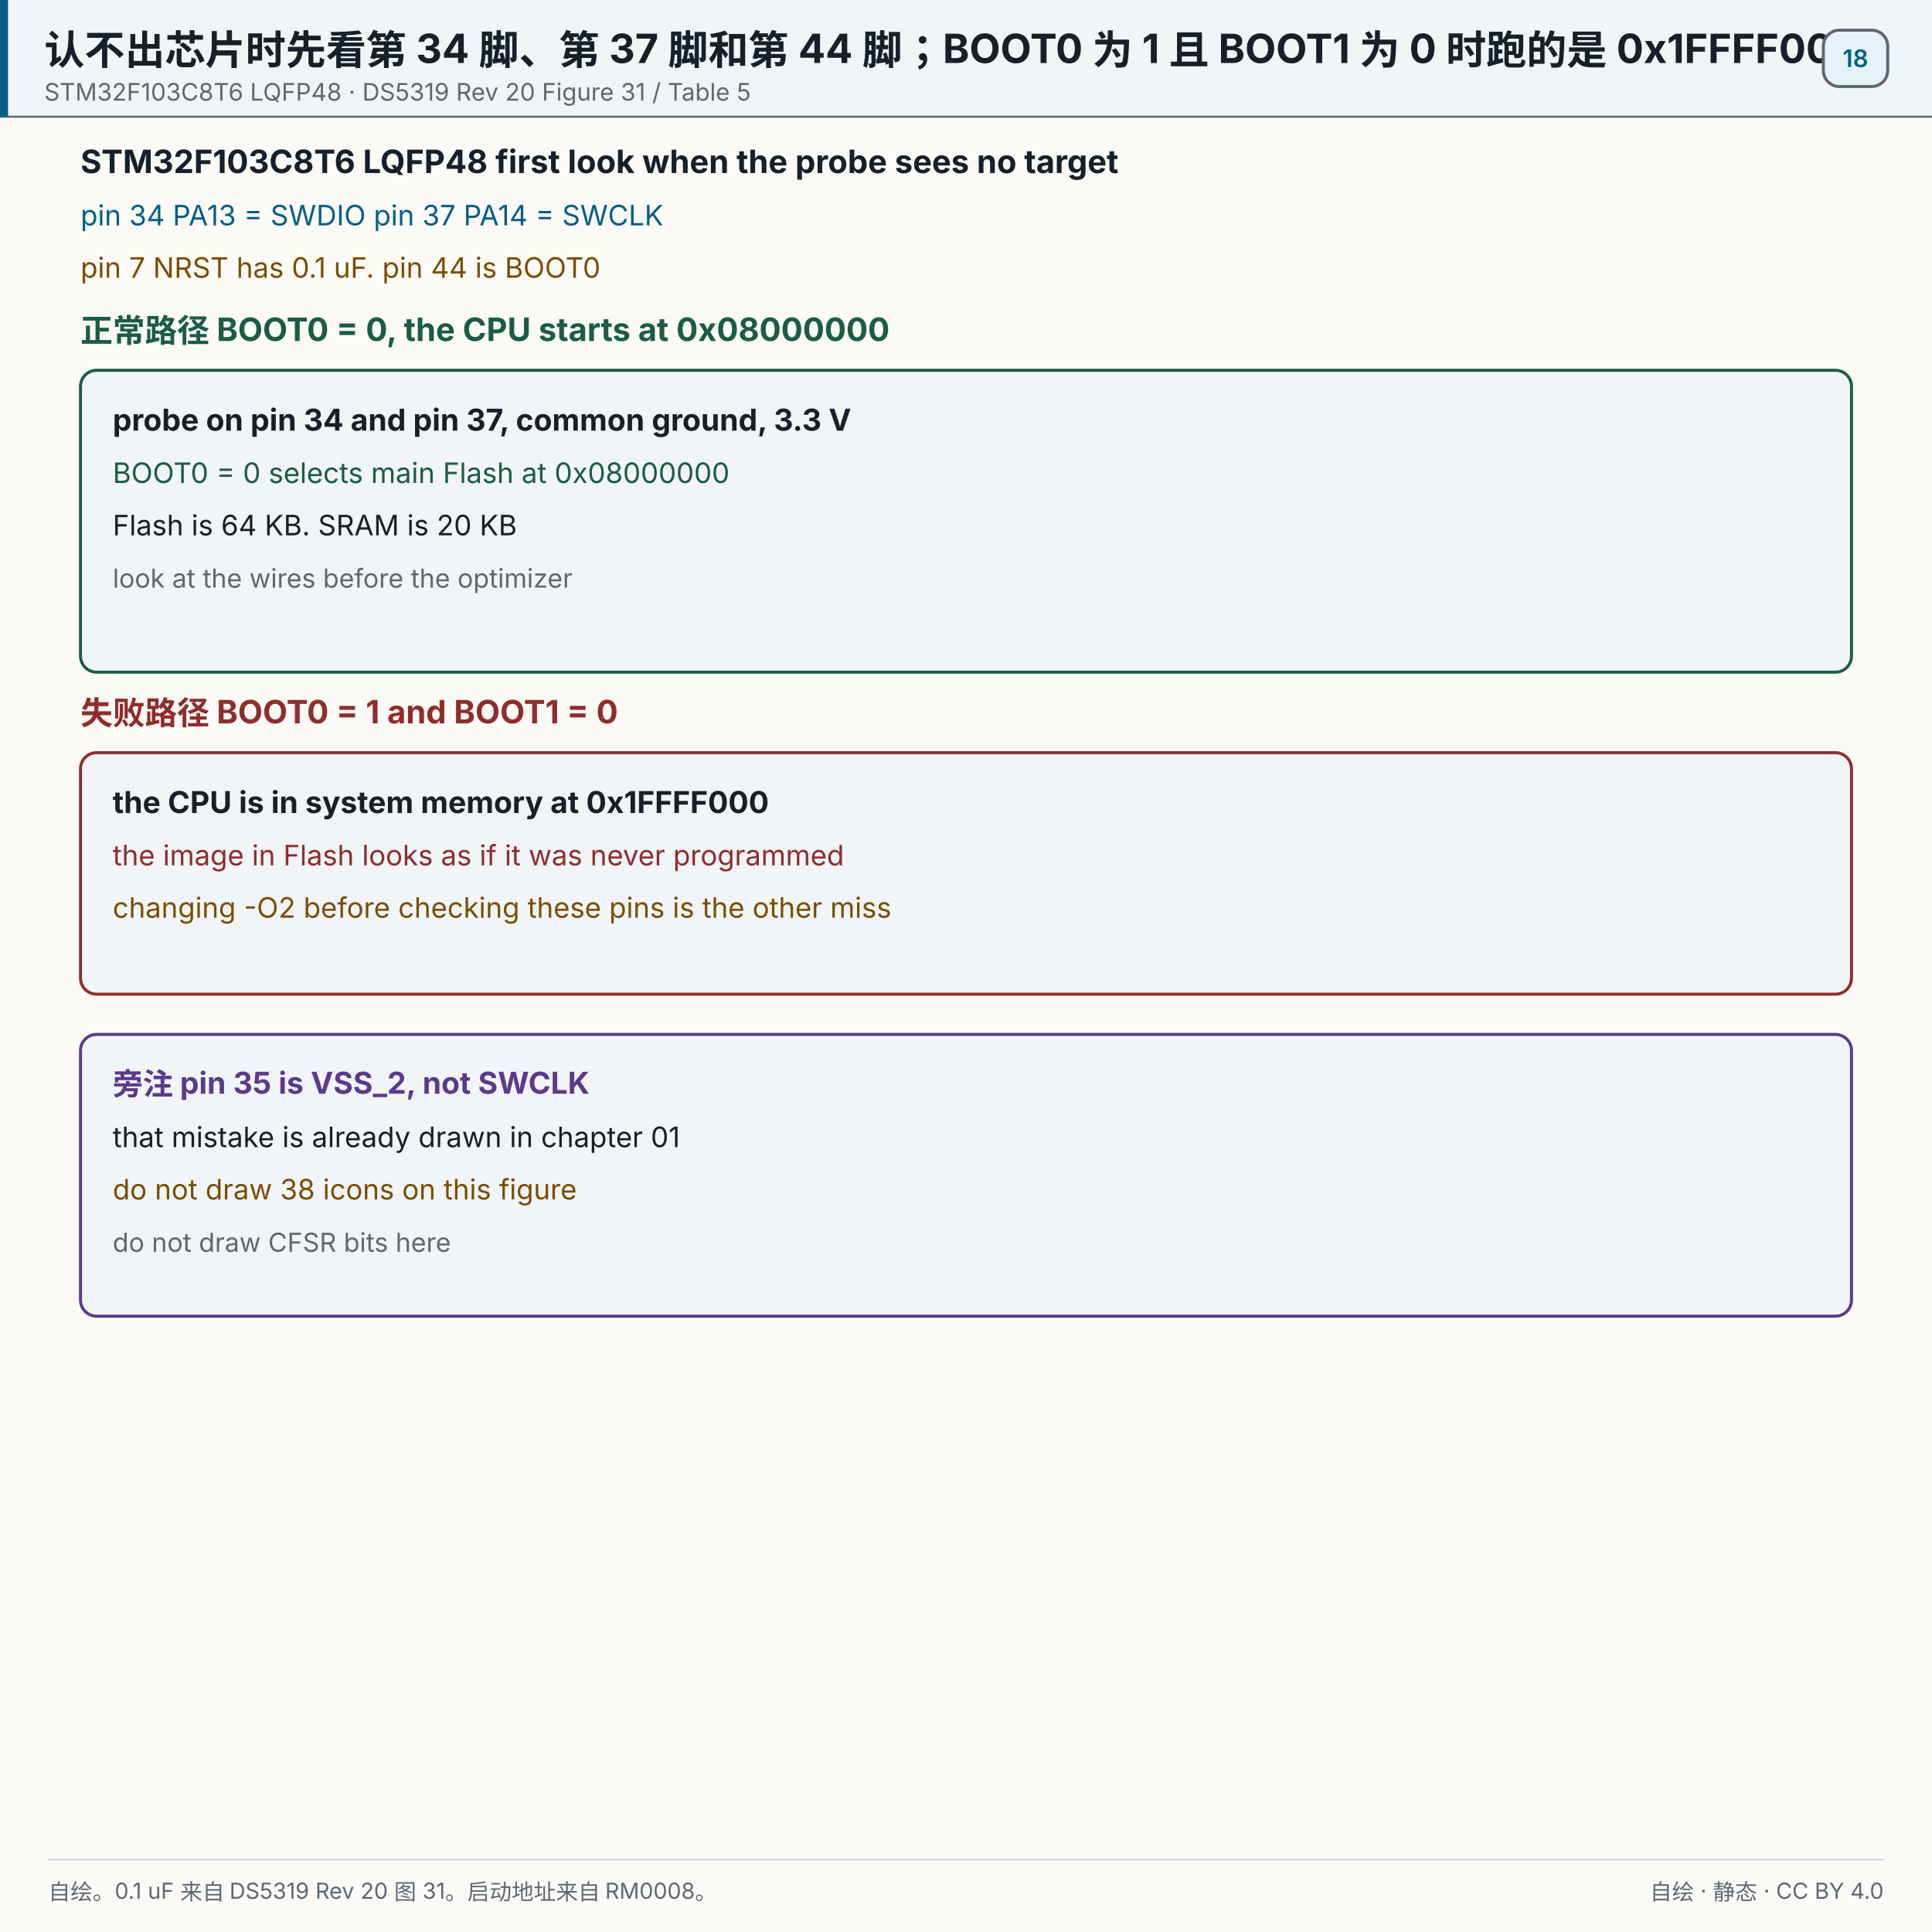
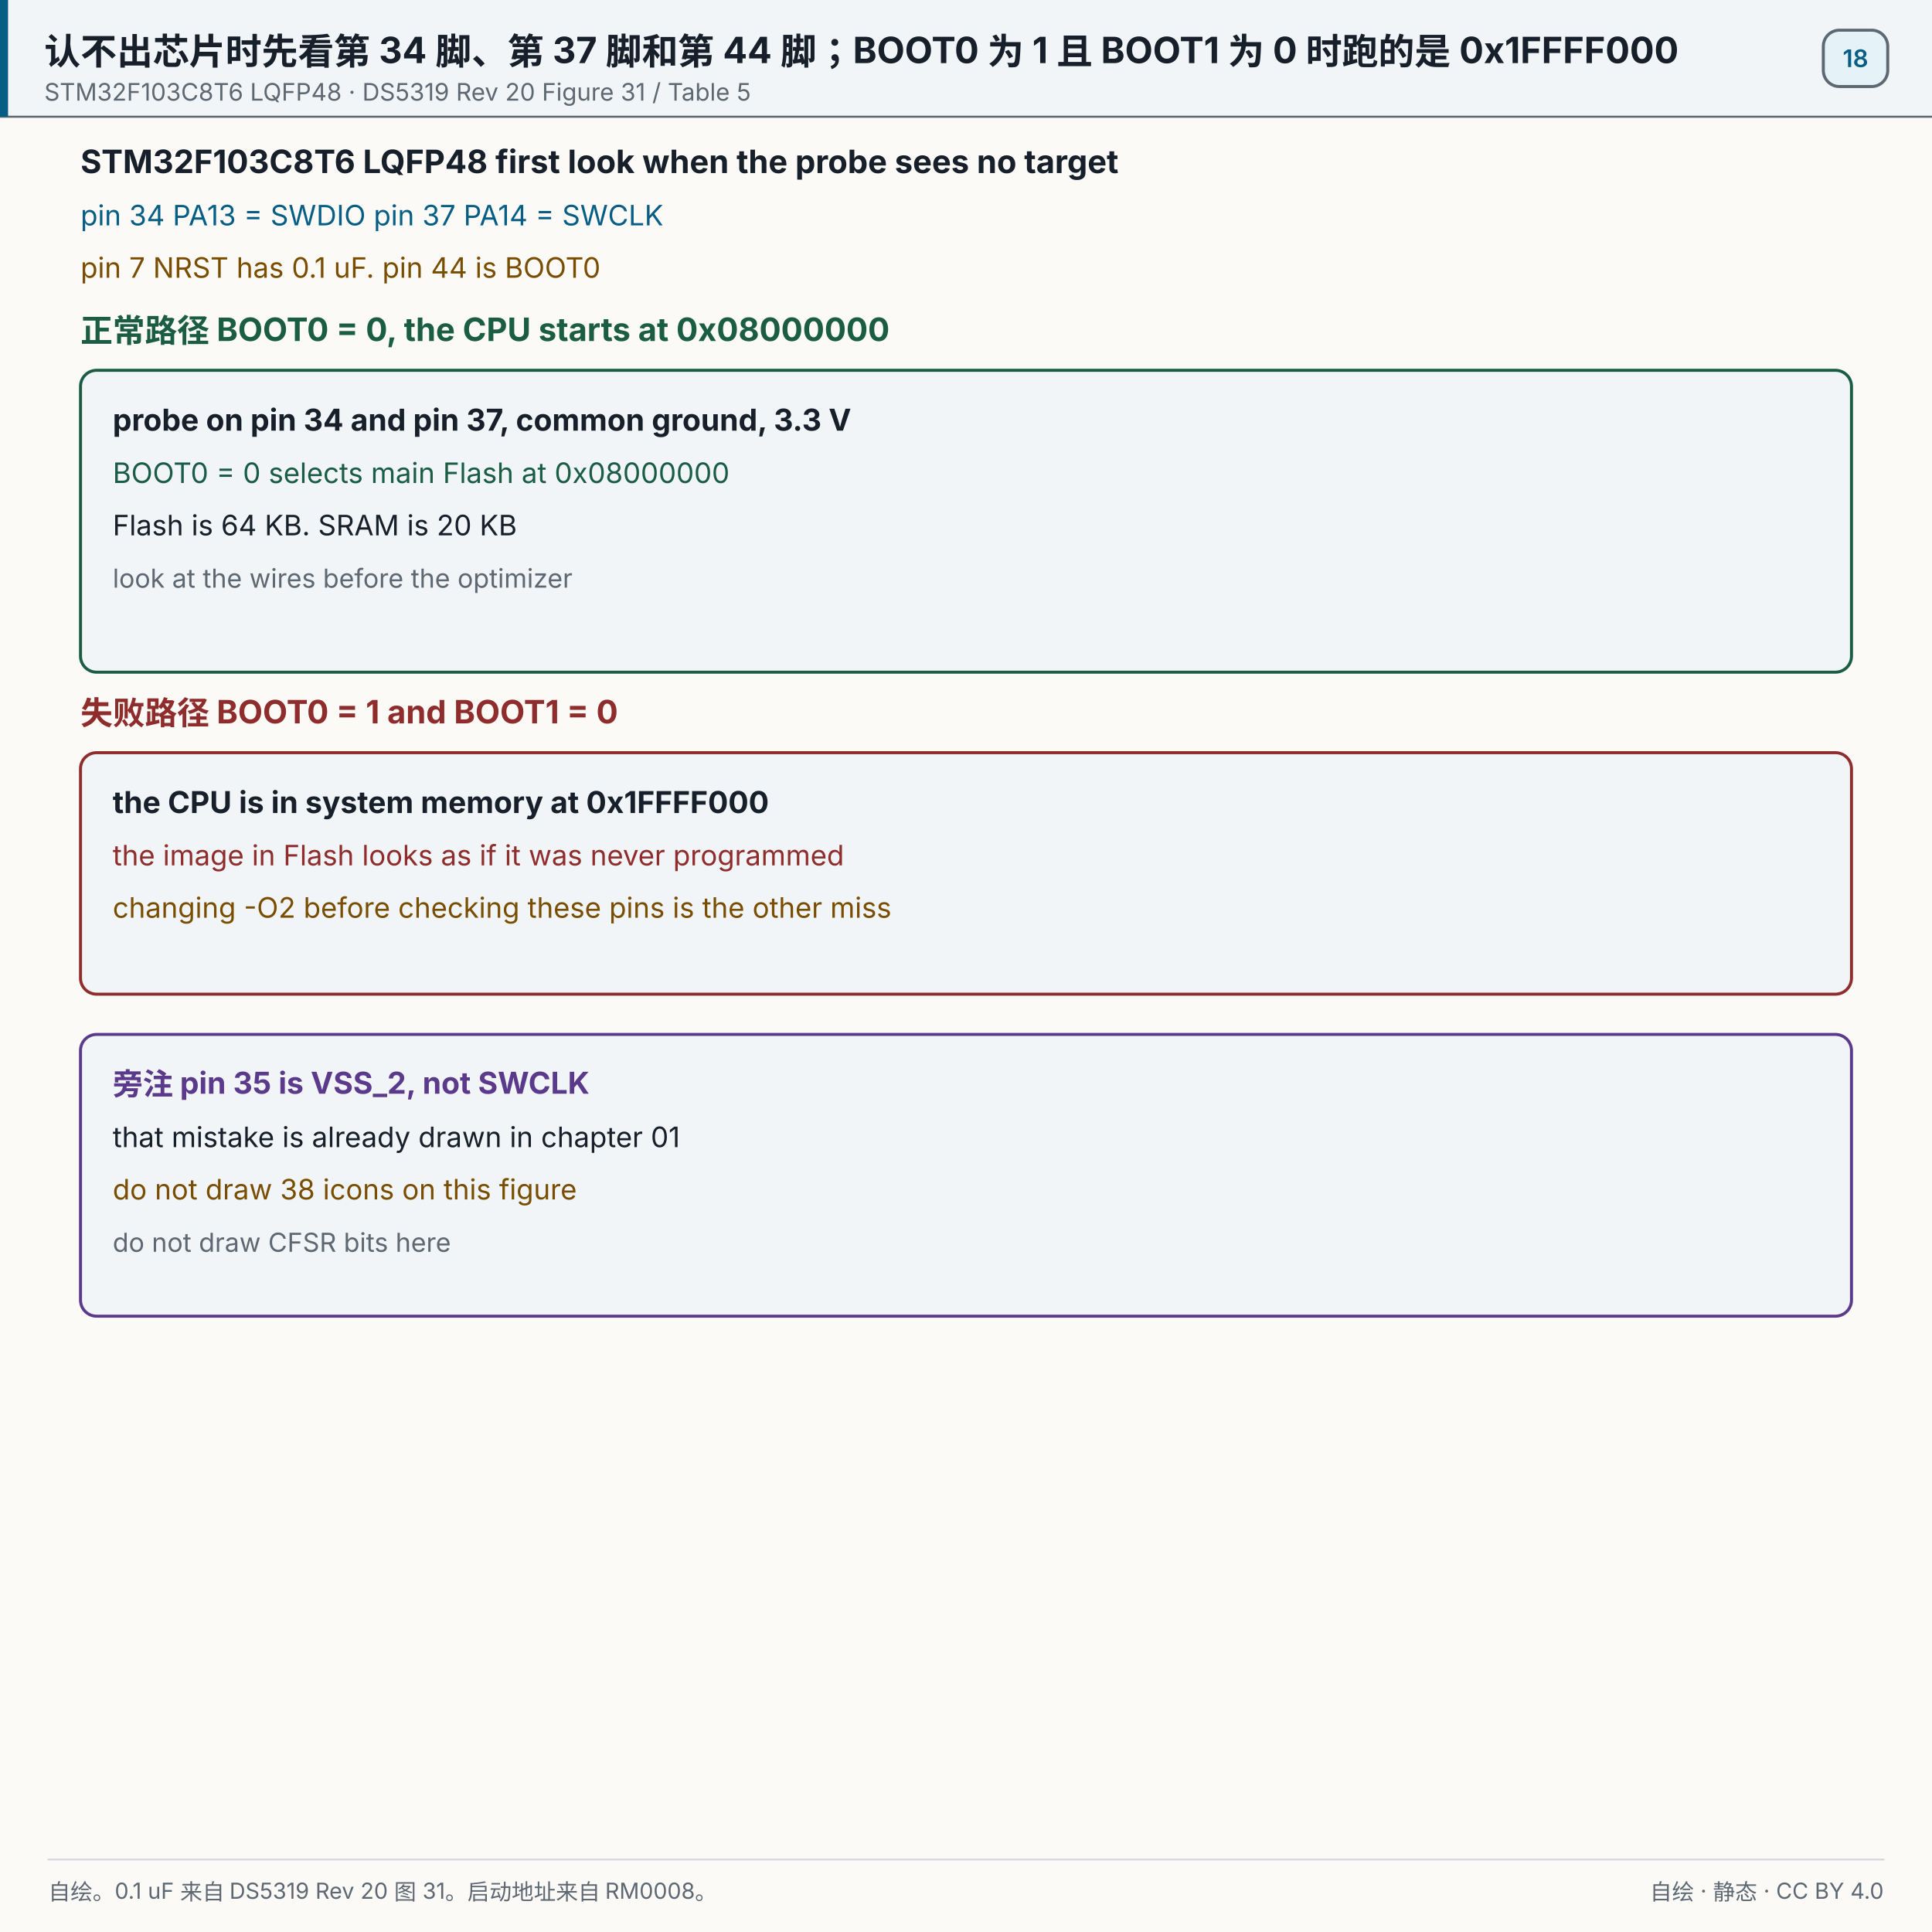
<svg xmlns="http://www.w3.org/2000/svg" width="960" height="960" viewBox="0 0 960 960" role="img" aria-label="认不出芯片时先看第 34 脚、第 37 脚和第 44 脚；BOOT0 为 1 且 BOOT1 为 0 时跑的是 0x1FFFF000">
  <rect x="0" y="0" width="960" height="960" fill="#fbfaf7" />
  <rect x="0" y="0" width="960" height="58" fill="#f1f5f7" opacity="1" />
  <line x1="0" y1="58" x2="960" y2="58" stroke="#5e6872" stroke-width="1" stroke-linecap="round" opacity="1" />
  <rect x="0" y="0" width="4" height="58" fill="#075e84" opacity="1" />
-   <text x="22" y="32" font-size="20" fill="#17202a" text-anchor="start" opacity="1" font-family="'PingFang SC','Hiragino Sans GB','Microsoft YaHei',system-ui,-apple-system,'Segoe UI',sans-serif" font-weight="700">认不出芯片时先看第 34 脚、第 37 脚和第 44 脚；BOOT0 为 1 且 BOOT1 为 0 时跑的是 0x1FFFF000</text>
+   <text x="22" y="32" font-size="18" fill="#17202a" text-anchor="start" opacity="1" font-family="'PingFang SC','Hiragino Sans GB','Microsoft YaHei',system-ui,-apple-system,'Segoe UI',sans-serif" font-weight="700">认不出芯片时先看第 34 脚、第 37 脚和第 44 脚；BOOT0 为 1 且 BOOT1 为 0 时跑的是 0x1FFFF000</text>
  <text x="22" y="50" font-size="12" fill="#5e6872" text-anchor="start" opacity="1" font-family="'PingFang SC','Hiragino Sans GB','Microsoft YaHei',system-ui,-apple-system,'Segoe UI',sans-serif">STM32F103C8T6 LQFP48 · DS5319 Rev 20 Figure 31 / Table 5</text>
  <rect x="906" y="15" width="32" height="28" fill="#e5f3f8" opacity="1" rx="8" stroke="#5e6872" stroke-width="1.5" />
  <text x="922" y="33.32" font-size="12" fill="#075e84" text-anchor="middle" opacity="1" font-family="'PingFang SC','Hiragino Sans GB','Microsoft YaHei',system-ui,-apple-system,'Segoe UI',sans-serif" font-weight="600">18</text>
  <text x="40" y="86" font-size="16" fill="#17202a" text-anchor="start" opacity="1" font-family="'PingFang SC','Hiragino Sans GB','Microsoft YaHei',system-ui,-apple-system,'Segoe UI',sans-serif" font-weight="700">STM32F103C8T6  LQFP48  first look when the probe sees no target</text>
  <text x="40" y="112" font-size="14" fill="#075e84" text-anchor="start" opacity="1" font-family="'PingFang SC','Hiragino Sans GB','Microsoft YaHei',system-ui,-apple-system,'Segoe UI',sans-serif">pin 34 PA13 = SWDIO    pin 37 PA14 = SWCLK</text>
  <text x="40" y="138" font-size="14" fill="#7a4e00" text-anchor="start" opacity="1" font-family="'PingFang SC','Hiragino Sans GB','Microsoft YaHei',system-ui,-apple-system,'Segoe UI',sans-serif">pin 7 NRST has 0.1 uF. pin 44 is BOOT0</text>
  <text x="40" y="170" font-size="16" fill="#1b5c45" text-anchor="start" opacity="1" font-family="'PingFang SC','Hiragino Sans GB','Microsoft YaHei',system-ui,-apple-system,'Segoe UI',sans-serif" font-weight="700">正常路径  BOOT0 = 0, the CPU starts at 0x08000000</text>
  <rect x="40" y="184" width="880" height="150" fill="#f1f5f7" opacity="1" rx="8" stroke="#1b5c45" stroke-width="1.5" />
  <text x="56" y="214" font-size="15" fill="#17202a" text-anchor="start" opacity="1" font-family="'PingFang SC','Hiragino Sans GB','Microsoft YaHei',system-ui,-apple-system,'Segoe UI',sans-serif" font-weight="700">probe on pin 34 and pin 37, common ground, 3.3 V</text>
  <text x="56" y="240" font-size="14" fill="#1b5c45" text-anchor="start" opacity="1" font-family="'PingFang SC','Hiragino Sans GB','Microsoft YaHei',system-ui,-apple-system,'Segoe UI',sans-serif">BOOT0 = 0 selects main Flash at 0x08000000</text>
  <text x="56" y="266" font-size="14" fill="#17202a" text-anchor="start" opacity="1" font-family="'PingFang SC','Hiragino Sans GB','Microsoft YaHei',system-ui,-apple-system,'Segoe UI',sans-serif">Flash is 64 KB. SRAM is 20 KB</text>
  <text x="56" y="292" font-size="13" fill="#5e6872" text-anchor="start" opacity="1" font-family="'PingFang SC','Hiragino Sans GB','Microsoft YaHei',system-ui,-apple-system,'Segoe UI',sans-serif">look at the wires before the optimizer</text>
  <text x="40" y="360" font-size="16" fill="#8f2d2d" text-anchor="start" opacity="1" font-family="'PingFang SC','Hiragino Sans GB','Microsoft YaHei',system-ui,-apple-system,'Segoe UI',sans-serif" font-weight="700">失败路径  BOOT0 = 1 and BOOT1 = 0</text>
  <rect x="40" y="374" width="880" height="120" fill="#f1f5f7" opacity="1" rx="8" stroke="#8f2d2d" stroke-width="1.5" />
  <text x="56" y="404" font-size="15" fill="#17202a" text-anchor="start" opacity="1" font-family="'PingFang SC','Hiragino Sans GB','Microsoft YaHei',system-ui,-apple-system,'Segoe UI',sans-serif" font-weight="700">the CPU is in system memory at 0x1FFFF000</text>
  <text x="56" y="430" font-size="14" fill="#8f2d2d" text-anchor="start" opacity="1" font-family="'PingFang SC','Hiragino Sans GB','Microsoft YaHei',system-ui,-apple-system,'Segoe UI',sans-serif">the image in Flash looks as if it was never programmed</text>
  <text x="56" y="456" font-size="14" fill="#7a4e00" text-anchor="start" opacity="1" font-family="'PingFang SC','Hiragino Sans GB','Microsoft YaHei',system-ui,-apple-system,'Segoe UI',sans-serif">changing -O2 before checking these pins is the other miss</text>
  <rect x="40" y="514" width="880" height="140" fill="#f1f5f7" opacity="1" rx="8" stroke="#5b3a8c" stroke-width="1.5" />
  <text x="56" y="544" font-size="15" fill="#5b3a8c" text-anchor="start" opacity="1" font-family="'PingFang SC','Hiragino Sans GB','Microsoft YaHei',system-ui,-apple-system,'Segoe UI',sans-serif" font-weight="700">旁注  pin 35 is VSS_2, not SWCLK</text>
  <text x="56" y="570" font-size="14" fill="#17202a" text-anchor="start" opacity="1" font-family="'PingFang SC','Hiragino Sans GB','Microsoft YaHei',system-ui,-apple-system,'Segoe UI',sans-serif">that mistake is already drawn in chapter 01</text>
  <text x="56" y="596" font-size="14" fill="#7a4e00" text-anchor="start" opacity="1" font-family="'PingFang SC','Hiragino Sans GB','Microsoft YaHei',system-ui,-apple-system,'Segoe UI',sans-serif">do not draw 38 icons on this figure</text>
  <text x="56" y="622" font-size="13" fill="#5e6872" text-anchor="start" opacity="1" font-family="'PingFang SC','Hiragino Sans GB','Microsoft YaHei',system-ui,-apple-system,'Segoe UI',sans-serif">do not draw CFSR bits here</text>
  <line x1="24" y1="924" x2="936" y2="924" stroke="#d7dce1" stroke-width="1" stroke-linecap="round" opacity="1" />
  <text x="24" y="944" font-size="11" fill="#5e6872" text-anchor="start" opacity="1" font-family="'PingFang SC','Hiragino Sans GB','Microsoft YaHei',system-ui,-apple-system,'Segoe UI',sans-serif">自绘。0.1 uF 来自 DS5319 Rev 20 图 31。启动地址来自 RM0008。</text>
  <text x="936" y="944" font-size="11" fill="#5e6872" text-anchor="end" opacity="1" font-family="'PingFang SC','Hiragino Sans GB','Microsoft YaHei',system-ui,-apple-system,'Segoe UI',sans-serif">自绘 · 静态 · CC BY 4.0</text>
</svg>
